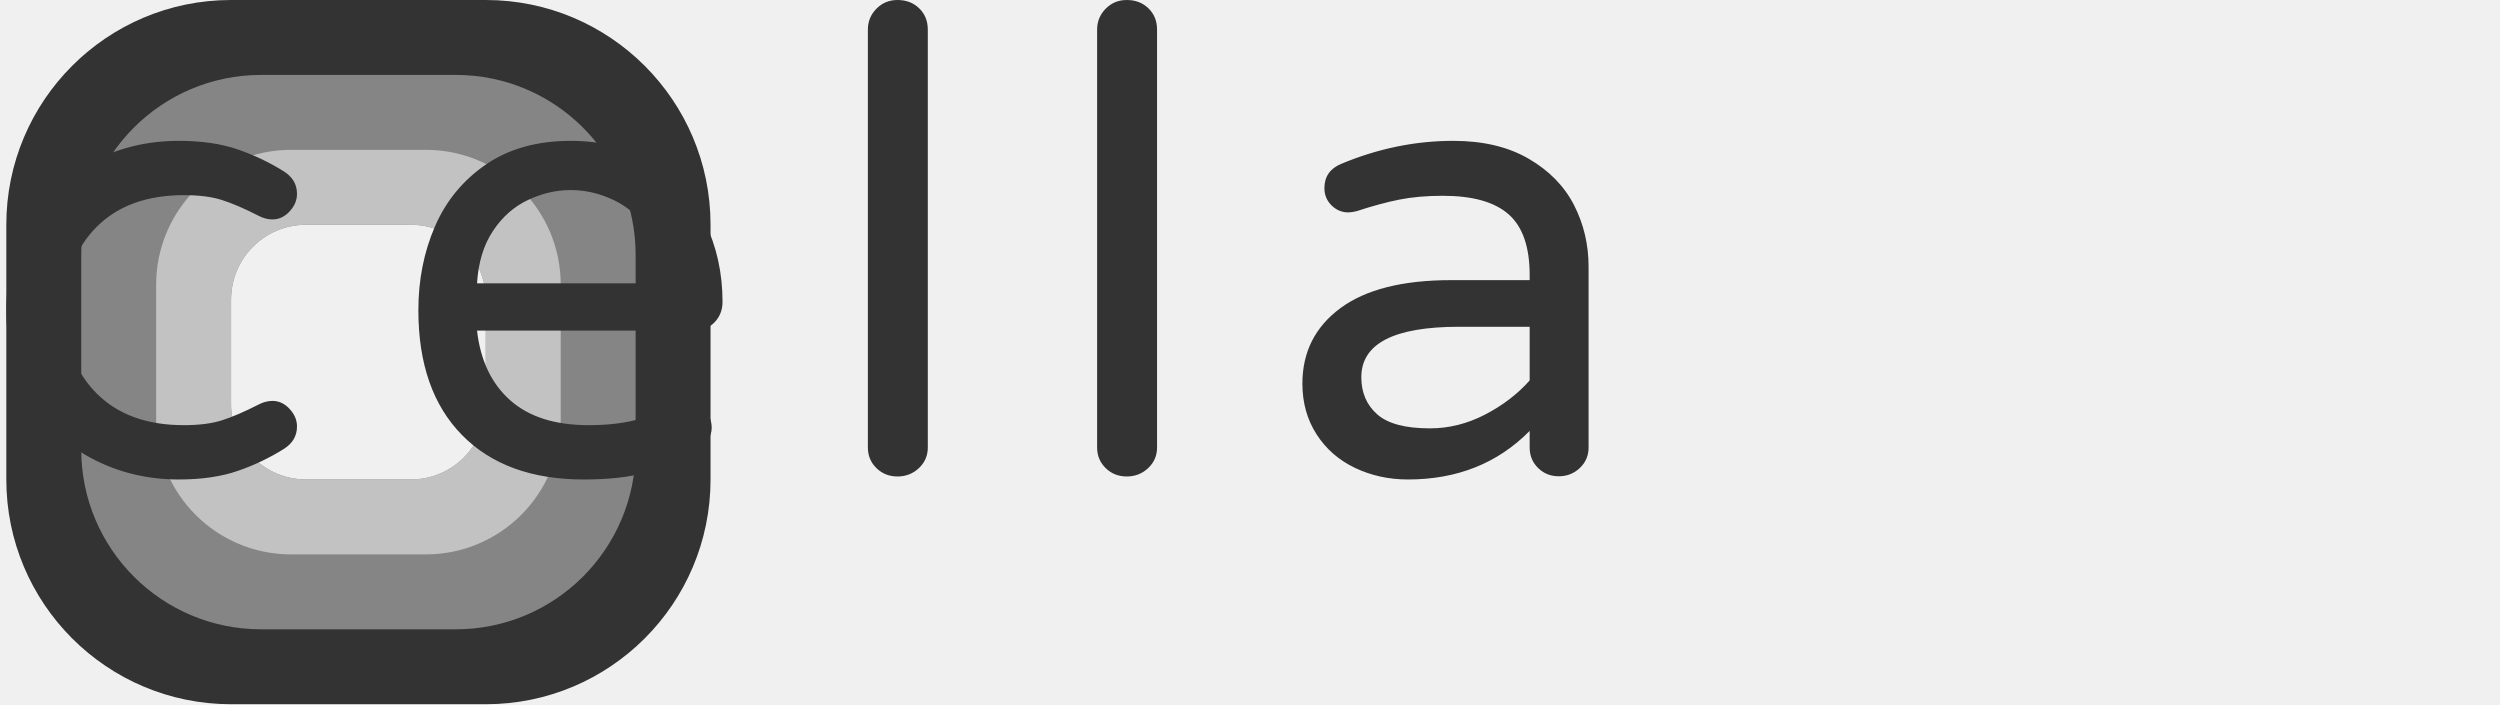
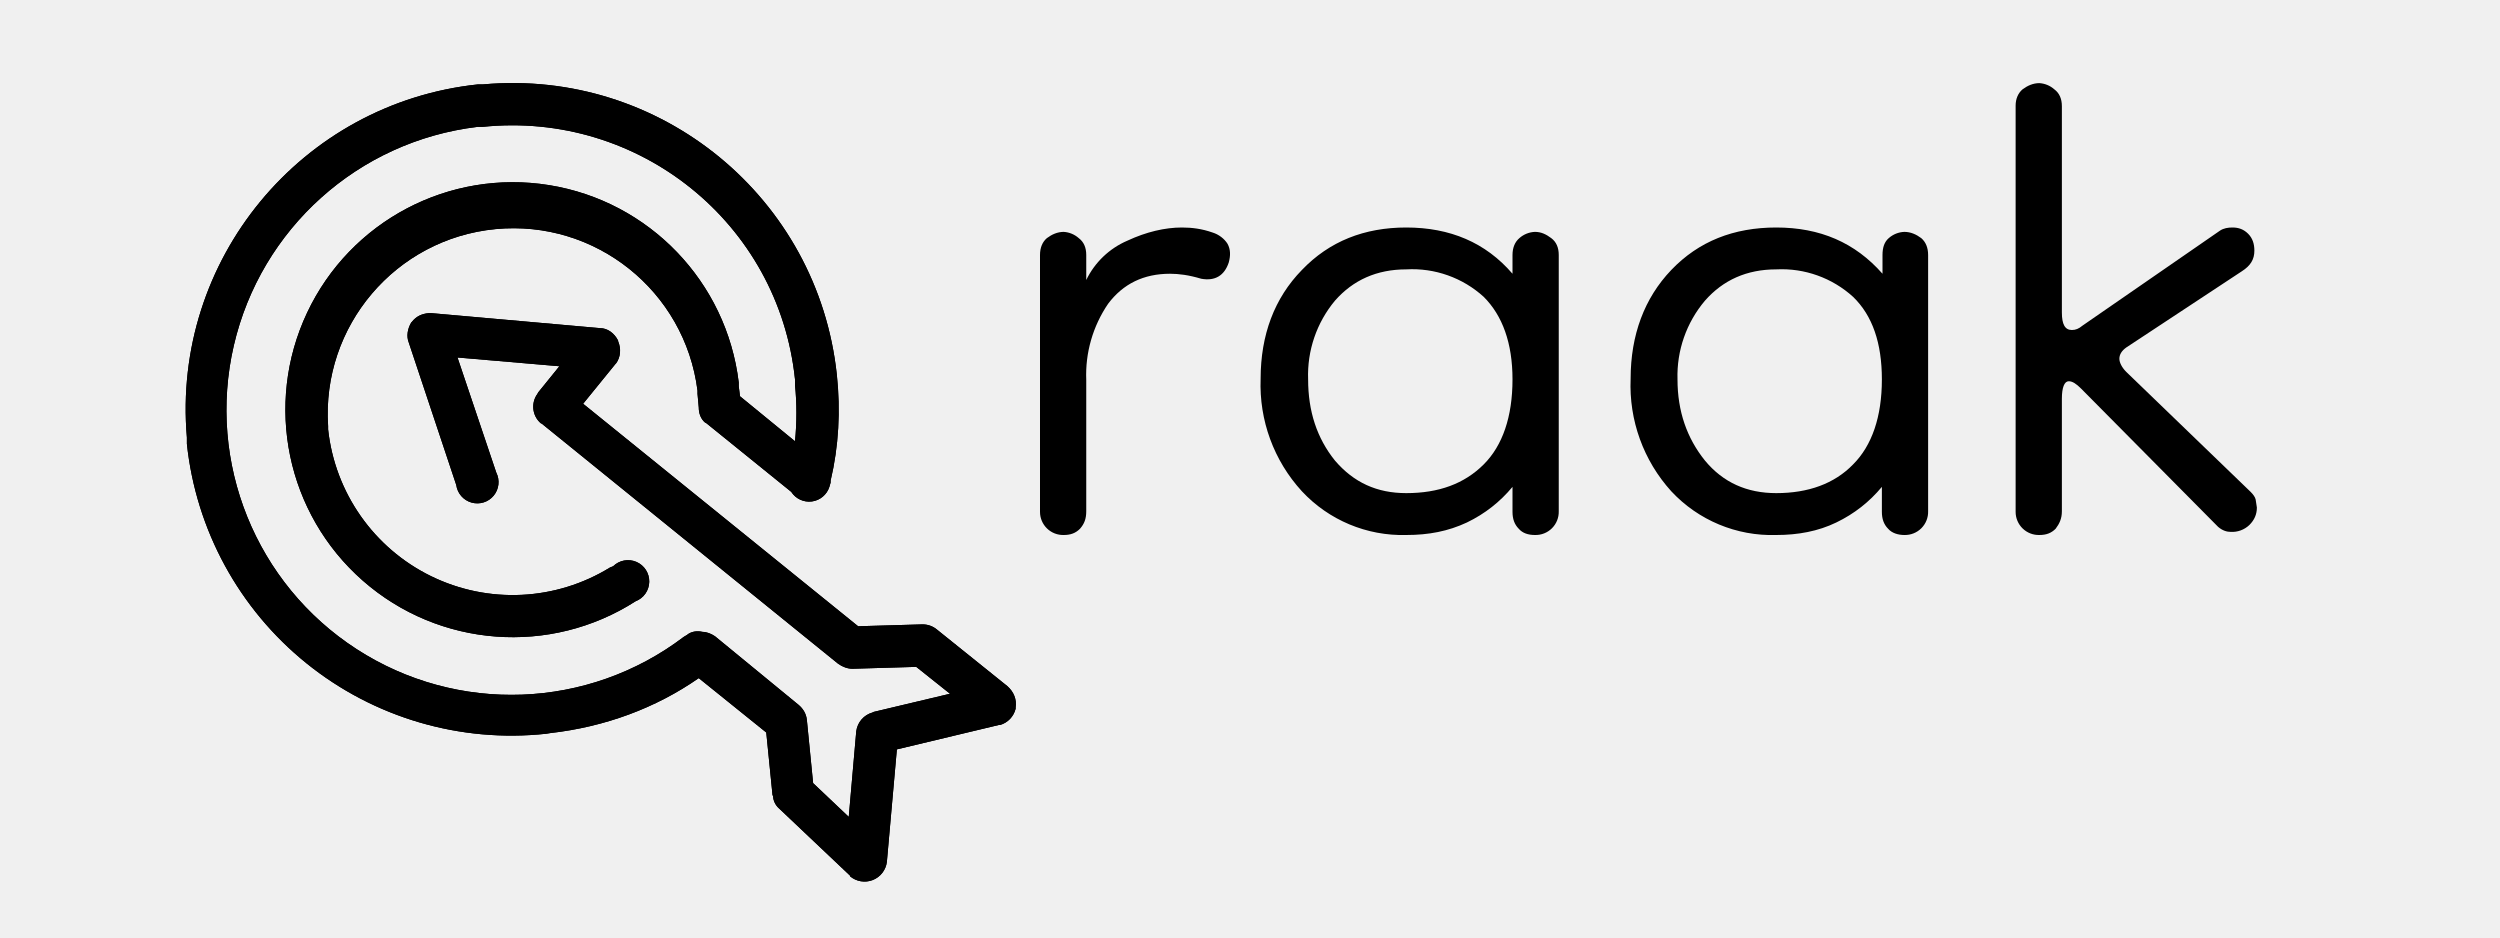
- <svg xmlns="http://www.w3.org/2000/svg" width="461.498px" height="130" viewBox="0 0 461.498 130.66" version="1.1">
-   <g id="Page-1" stroke="none" stroke-width="1" fill="none" fill-rule="evenodd">
-     <g id="logo" fill-rule="nonzero">
-       <path d="M88.96,0 C111.99,0 130.66,18.67 130.66,41.7 L130.66,88.96 C130.66,111.99 111.99,130.66 88.96,130.66 L41.7,130.66 C18.67,130.66 0,111.99 0,88.96 L0,41.7 C0,18.67 18.67,0 41.7,0 L88.96,0 L88.96,0 Z M75.06,41.7 L55.6,41.7 C47.923,41.7 41.7,47.923 41.7,55.6 L41.7,75.06 C41.7,82.737 47.923,88.96 55.6,88.96 L75.06,88.96 C82.737,88.96 88.96,82.737 88.96,75.06 L88.96,55.6 C88.96,47.923 82.737,41.7 75.06,41.7 Z" id="Shape" fill="#333" />
-       <path d="M83.4,13.9 C101.824,13.9 116.76,28.836 116.76,47.26 L116.76,83.4 C116.76,101.824 101.824,116.76 83.4,116.76 L47.26,116.76 C28.836,116.76 13.9,101.824 13.9,83.4 L13.9,47.26 C13.9,28.836 28.836,13.9 47.26,13.9 L83.4,13.9 Z M75.06,41.7 L55.6,41.7 C47.923,41.7 41.7,47.923 41.7,55.6 L41.7,75.06 C41.7,82.737 47.923,88.96 55.6,88.96 L75.06,88.96 C82.737,88.96 88.96,82.737 88.96,75.06 L88.96,55.6 C88.96,47.923 82.737,41.7 75.06,41.7 Z" id="Shape" fill-opacity="0.4" fill="#FFFFFF" />
-       <path d="M77.84,27.8 C91.658,27.8 102.86,39.002 102.86,52.82 L102.86,77.84 C102.86,91.658 91.658,102.86 77.84,102.86 L52.82,102.86 C39.002,102.86 27.8,91.658 27.8,77.84 L27.8,52.82 C27.8,39.002 39.002,27.8 52.82,27.8 L77.84,27.8 L77.84,27.8 Z M75.06,41.7 L55.6,41.7 C47.923,41.7 41.7,47.923 41.7,55.6 L41.7,75.06 C41.7,82.737 47.923,88.96 55.6,88.96 L75.06,88.96 C82.737,88.96 88.96,82.737 88.96,75.06 L88.96,55.6 C88.96,47.923 82.737,41.7 75.06,41.7 Z" id="Shape" fill-opacity="0.5" fill="#FFFFFF" />
-       <g id="Group" transform="translate(167,93, 17,83)" fill="#333333">
-         <path d="M32,88.96 C26.247,88.96 20.934,87.696 16.06,85.167 C11.186,82.637 7.29,79.002 4.374,74.261 C1.458,69.519 -2.84217094e-14,63.947 -2.84217094e-14,57.546 C-2.84217094e-14,51.145 1.458,45.573 4.374,40.831 C7.291,36.09 11.186,32.454 16.06,29.925 C20.934,27.396 26.247,26.132 32,26.132 C36.234,26.132 39.89,26.665 42.966,27.732 C45.969,28.764 48.844,30.136 51.535,31.822 C53.133,32.849 53.932,34.232 53.932,35.972 C53.932,37.157 53.472,38.243 52.554,39.231 C51.634,40.219 50.576,40.713 49.378,40.713 C48.498,40.713 47.62,40.476 46.741,40.002 C44.104,38.658 41.847,37.69 39.97,37.097 C38.092,36.505 35.755,36.208 32.958,36.208 C26.088,36.208 20.694,38.164 16.778,42.076 C12.864,45.988 10.906,51.145 10.906,57.546 C10.906,63.947 12.864,69.104 16.779,73.016 C20.694,76.928 26.087,78.884 32.959,78.884 C35.755,78.884 38.092,78.587 39.969,77.994 C41.847,77.402 44.104,76.434 46.741,75.09 C47.62,74.616 48.499,74.38 49.378,74.38 C50.576,74.38 51.635,74.873 52.554,75.861 C53.473,76.849 53.932,77.935 53.932,79.121 C53.932,80.86 53.133,82.243 51.535,83.27 C48.844,84.956 45.968,86.328 42.965,87.36 C39.89,88.427 36.235,88.96 32,88.96 L32,88.96 Z M107.092,88.96 C97.47,88.96 89.957,86.214 84.554,80.721 C79.151,75.229 76.45,67.504 76.45,57.546 C76.45,51.935 77.475,46.759 79.526,42.016 C81.576,37.276 84.732,33.442 88.991,30.518 C93.251,27.594 98.495,26.132 104.726,26.132 C110.563,26.132 115.611,27.495 119.87,30.222 C124.129,32.948 127.363,36.584 129.571,41.128 C131.78,45.672 132.884,50.631 132.884,56.005 C132.884,57.506 132.391,58.771 131.405,59.798 C130.419,60.826 129.098,61.339 127.442,61.339 L87.335,61.339 C87.965,66.871 90.016,71.179 93.487,74.261 C96.957,77.343 101.807,78.884 108.039,78.884 C111.352,78.884 114.25,78.568 116.735,77.935 C119.251,77.291 121.691,76.377 124.011,75.209 C124.641,74.893 125.351,74.735 126.141,74.735 C127.402,74.735 128.507,75.169 129.453,76.039 C130.399,76.909 130.873,78.014 130.873,79.358 C130.873,81.097 129.847,82.558 127.797,83.744 C124.721,85.483 121.684,86.787 118.687,87.656 C115.69,88.526 111.825,88.96 107.092,88.96 L107.092,88.96 Z M122.236,52.567 C121.999,48.695 120.994,45.455 119.219,42.847 C117.445,40.239 115.256,38.322 112.653,37.097 C110.05,35.872 107.408,35.26 104.726,35.26 C102.044,35.26 99.402,35.872 96.799,37.097 C94.197,38.322 92.028,40.239 90.292,42.847 C88.557,45.455 87.572,48.695 87.335,52.567 L122.236,52.567 Z M165.349,88.404 C163.801,88.404 162.498,87.886 161.439,86.851 C160.379,85.816 159.85,84.541 159.85,83.028 L159.85,5.495 C159.85,3.982 160.38,2.688 161.439,1.613 C162.498,0.538 163.801,0 165.349,0 C166.979,0 168.322,0.518 169.381,1.553 C170.441,2.588 170.97,3.903 170.97,5.495 L170.97,83.028 C170.97,84.541 170.42,85.816 169.32,86.851 C168.22,87.886 166.897,88.404 165.349,88.404 Z M207.883,88.404 C206.335,88.404 205.032,87.886 203.973,86.851 C202.913,85.816 202.384,84.541 202.384,83.028 L202.384,5.495 C202.384,3.982 202.914,2.688 203.973,1.613 C205.032,0.538 206.335,0 207.883,0 C209.513,0 210.856,0.518 211.915,1.553 C212.975,2.588 213.504,3.903 213.504,5.495 L213.504,83.028 C213.504,84.541 212.954,85.816 211.854,86.851 C210.754,87.886 209.431,88.404 207.883,88.404 Z M260.051,88.96 C256.528,88.96 253.264,88.249 250.261,86.826 C247.257,85.404 244.875,83.329 243.113,80.603 C241.351,77.876 240.47,74.735 240.47,71.178 C240.47,65.33 242.813,60.668 247.498,57.19 C252.183,53.713 259.05,51.974 268.1,51.974 L282.636,51.974 L282.636,51.026 C282.636,45.81 281.335,42.056 278.732,39.764 C276.129,37.473 272.065,36.327 266.538,36.327 C263.495,36.327 260.792,36.564 258.43,37.038 C256.067,37.512 253.444,38.223 250.561,39.172 C249.921,39.33 249.4,39.409 248.999,39.409 C247.798,39.409 246.757,38.974 245.876,38.105 C244.995,37.235 244.554,36.169 244.554,34.905 C244.554,32.77 245.596,31.269 247.678,30.4 C254.485,27.555 261.413,26.132 268.461,26.132 C273.987,26.132 278.651,27.238 282.456,29.452 C286.26,31.664 289.063,34.529 290.865,38.046 C292.667,41.562 293.568,45.376 293.568,49.485 L293.568,83.033 C293.568,84.534 293.028,85.799 291.946,86.826 C290.865,87.854 289.564,88.367 288.042,88.367 C286.52,88.367 285.239,87.854 284.198,86.827 C283.157,85.799 282.636,84.534 282.636,83.033 L282.636,79.951 C276.71,85.957 269.181,88.96 260.051,88.96 L260.051,88.96 Z M264.136,79.477 C267.66,79.477 271.063,78.627 274.347,76.927 C277.631,75.229 280.394,73.115 282.637,70.586 L282.637,60.628 L269.542,60.628 C257.449,60.628 251.402,63.75 251.402,69.993 C251.402,72.838 252.383,75.13 254.345,76.869 C256.307,78.607 259.571,79.477 264.135,79.477 L264.136,79.477 Z" id="Shape" />
-       </g>
-     </g>
+ <svg xmlns="http://www.w3.org/2000/svg" xmlns:xlink="http://www.w3.org/1999/xlink" width="400" height="150">
+   <defs>
+     <path id="b" d="M133.9 60c.6 5.7.3 11.4-1 16.9v.5-.2l-.2.7a3.4 3.4 0 0 1-6.1.8l-13.6-11-.2-.1c-.7-.6-1-1.5-1-2.4l-.2-2.2v-.5a29.7 29.7 0 0 0-59.1 5.7v.5a29.7 29.7 0 0 0 45.1 22.1l.5-.2a3.4 3.4 0 1 1 3.6 5.6 36.4 36.4 0 1 1 16.5-35v.6l.2 1.6 8.8 7.2c.3-3 .3-6.1 0-9v-.9c-2.6-25-25-43-50-40.4h-.8a45.6 45.6 0 1 0 33 81.6l.5-.3c.7-.6 1.7-.7 2.5-.5.7 0 1.4.3 2 .7l13.4 11c.7.6 1.2 1.4 1.3 2.4l1 10.1 5.7 5.4L137 117a3.6 3.6 0 0 1 2.6-3l.2-.1L152 111l-5.4-4.3-10.2.3c-.8 0-1.6-.3-2.3-.8L86.7 67.8l-.2-.1A3.5 3.5 0 0 1 86 63l.1-.2 3.4-4.2-16.3-1.4 6.2 18.4-1 .3 1-.3a3.4 3.4 0 1 1-6.4 2l-7.6-22.8c-.4-1-.2-2.2.4-3.2l.1-.1c.7-.9 1.6-1.3 2.7-1.4h.4l27 2.4c1.2 0 2.3.8 2.9 2v.1c.5 1.2.4 2.5-.3 3.5l-.1.1-5.2 6.4 44 35.6 10.3-.3c.9 0 1.7.3 2.4.9l11.2 9c1 .9 1.5 2.1 1.3 3.4v.2a3.6 3.6 0 0 1-2.5 2.6h-.2l-16.3 3.9-1.6 18a3.6 3.6 0 0 1-5.9 2.3v-.1l-11.3-10.7c-.6-.5-1-1.3-1-2l-.1-.2-1-10-10.8-8.7c-6.9 4.8-15 7.8-23.8 8.8l-.6.1A52.2 52.2 0 0 1 29.9 71V70a52.3 52.3 0 0 1 46.6-56.5h.8A52.2 52.2 0 0 1 133.9 60Z" />
+   </defs>
+   <g fill="#000" fill-rule="nonzero">
+     <path d="M173.8 60.8v21c0 1.2-.3 2-1 2.8-.7.7-1.5 1-2.6 1a3.7 3.7 0 0 1-3.8-3.7V40.8c0-1.2.4-2.1 1.1-2.7.8-.6 1.7-1 2.7-1a4 4 0 0 1 2.4 1c.8.6 1.2 1.5 1.2 2.7v4a13 13 0 0 1 6.6-6.3c3-1.4 6-2.1 8.7-2.1 1.6 0 3.2.2 4.9.8 1 .3 1.9 1 2.4 1.8.5.9.5 1.9.2 3-.7 2.1-2.2 3-4.4 2.6-2-.6-3.6-.8-5-.8-4.2 0-7.5 1.6-9.9 4.8a20.2 20.2 0 0 0-3.5 12.2ZM225 85.6a22 22 0 0 1-16.7-7 25.2 25.2 0 0 1-6.6-18c0-7 2.2-12.9 6.6-17.4 4.4-4.6 10-6.8 16.7-6.8 7 0 12.7 2.4 17 7.4v-3c0-1.2.4-2.1 1.1-2.7a4 4 0 0 1 2.5-1c1 0 1.8.4 2.6 1s1.2 1.5 1.2 2.7v41a3.7 3.7 0 0 1-3.8 3.8c-1.1 0-2-.3-2.6-1-.7-.7-1-1.6-1-2.7v-4c-2 2.4-4.4 4.3-7.3 5.7-3 1.4-6.1 2-9.7 2Zm0-6.7c5.2 0 9.3-1.5 12.4-4.6 3-3 4.6-7.6 4.6-13.6 0-5.8-1.6-10.2-4.6-13.2a17 17 0 0 0-12.4-4.4c-4.7 0-8.5 1.7-11.4 5a18.6 18.6 0 0 0-4.3 12.6c0 5.1 1.4 9.4 4.3 13 3 3.5 6.7 5.2 11.4 5.2ZM284.2 85.6a22 22 0 0 1-16.8-7 25.2 25.2 0 0 1-6.5-18c0-7 2.2-12.9 6.5-17.4 4.4-4.6 10-6.8 16.8-6.8 7 0 12.6 2.4 17 7.4v-3c0-1.2.3-2.1 1-2.7a4 4 0 0 1 2.5-1c1 0 1.9.4 2.7 1 .7.6 1.1 1.5 1.1 2.7v41a3.7 3.7 0 0 1-3.8 3.8c-1 0-2-.3-2.6-1-.7-.7-1-1.6-1-2.7v-4c-2 2.4-4.4 4.3-7.3 5.7-2.9 1.4-6.1 2-9.6 2Zm0-6.7c5.1 0 9.3-1.5 12.3-4.6 3-3 4.6-7.6 4.6-13.6 0-5.8-1.5-10.2-4.6-13.2a17 17 0 0 0-12.3-4.4c-4.7 0-8.5 1.7-11.4 5a18.6 18.6 0 0 0-4.4 12.6c0 5.1 1.5 9.4 4.4 13 2.9 3.5 6.7 5.2 11.4 5.2ZM326.3 85.6a3.7 3.7 0 0 1-3.8-3.7v-65c0-1.1.4-2 1.1-2.6.8-.6 1.7-1 2.7-1a4 4 0 0 1 2.4 1c.8.6 1.2 1.5 1.2 2.7v33c0 1.9.5 2.8 1.6 2.8.6 0 1.1-.2 1.7-.7l22-15.2c.6-.4 1.3-.5 2-.5 1 0 1.8.3 2.5 1s1 1.6 1 2.7c0 1.4-.6 2.4-2 3.3l-18.5 12.2c-.7.5-1.1 1.1-1.1 1.8 0 .6.4 1.4 1.1 2.1l19.9 19.2c.4.4.7.8.8 1.2l.2 1.3c0 1.1-.4 2-1.2 2.8a4 4 0 0 1-3 1.1c-.6 0-1.3-.2-2-.8L333 62.2c-.8-.8-1.4-1.2-2-1.2-.7 0-1.1 1-1.1 2.8v18c0 1.2-.4 2-1 2.8-.7.7-1.5 1-2.6 1Z" />
+     <use xlink:href="#b" filter="url(#a)" />
+     <use xlink:href="#b" />
  </g>
</svg>
